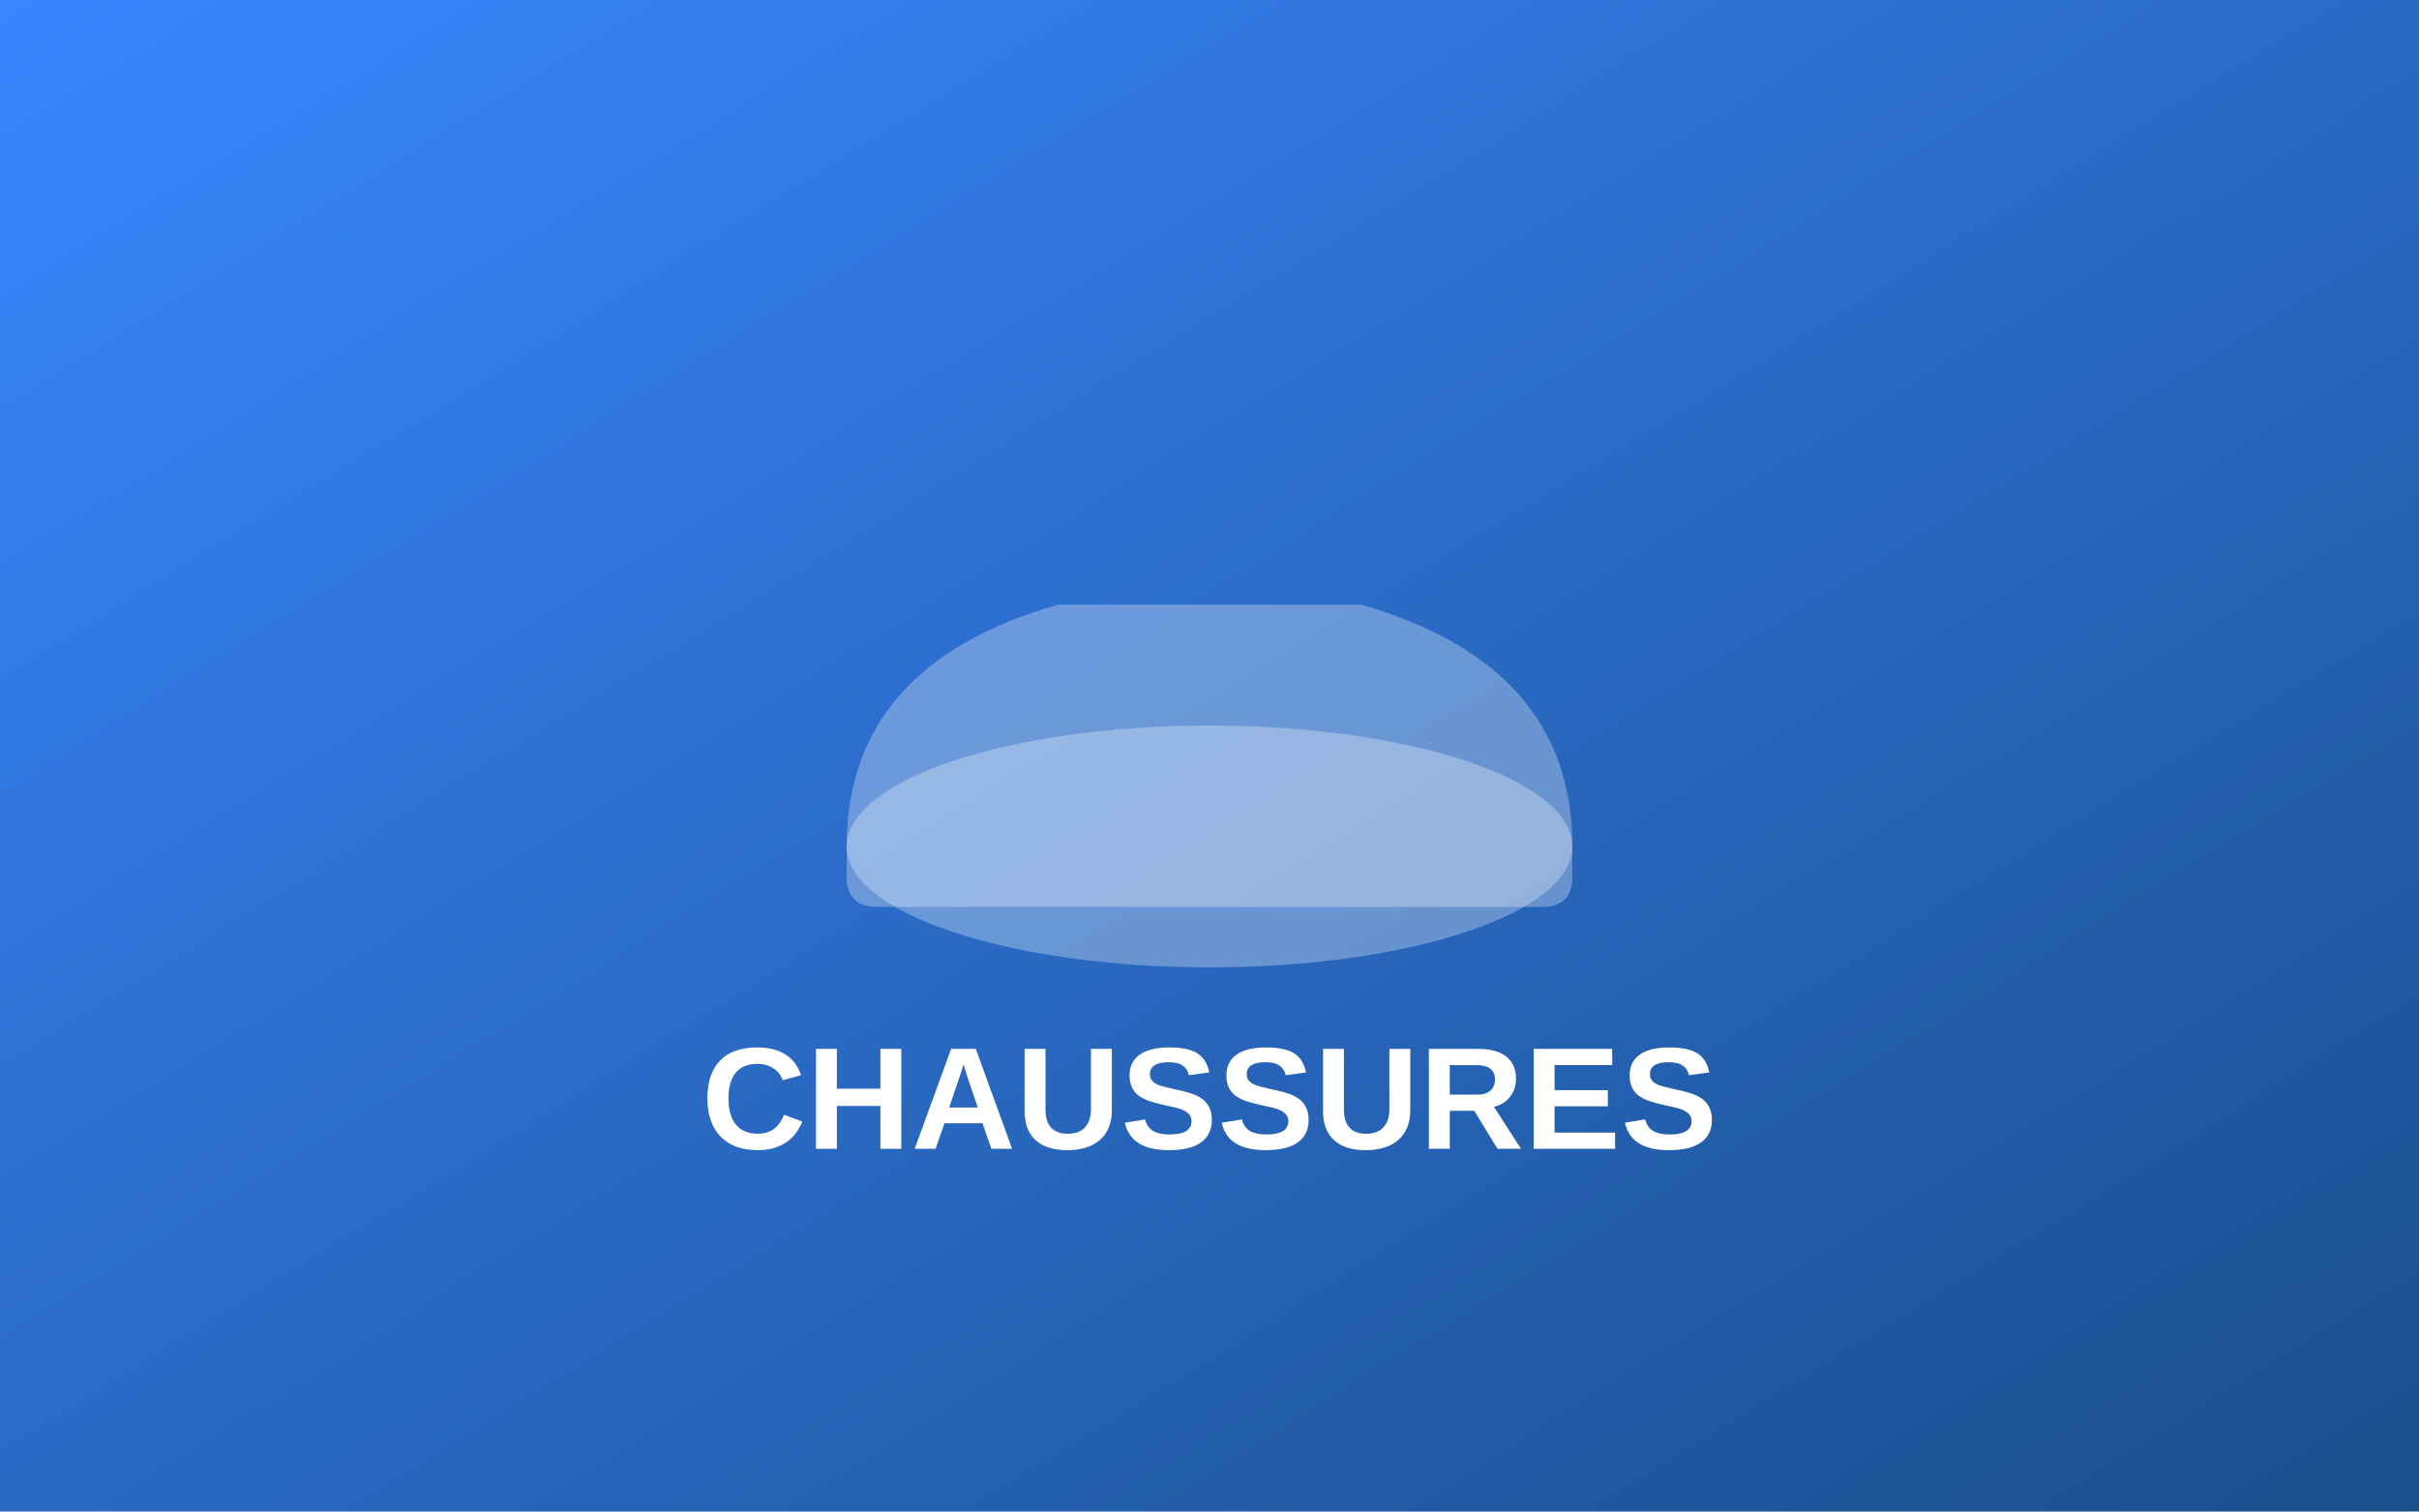
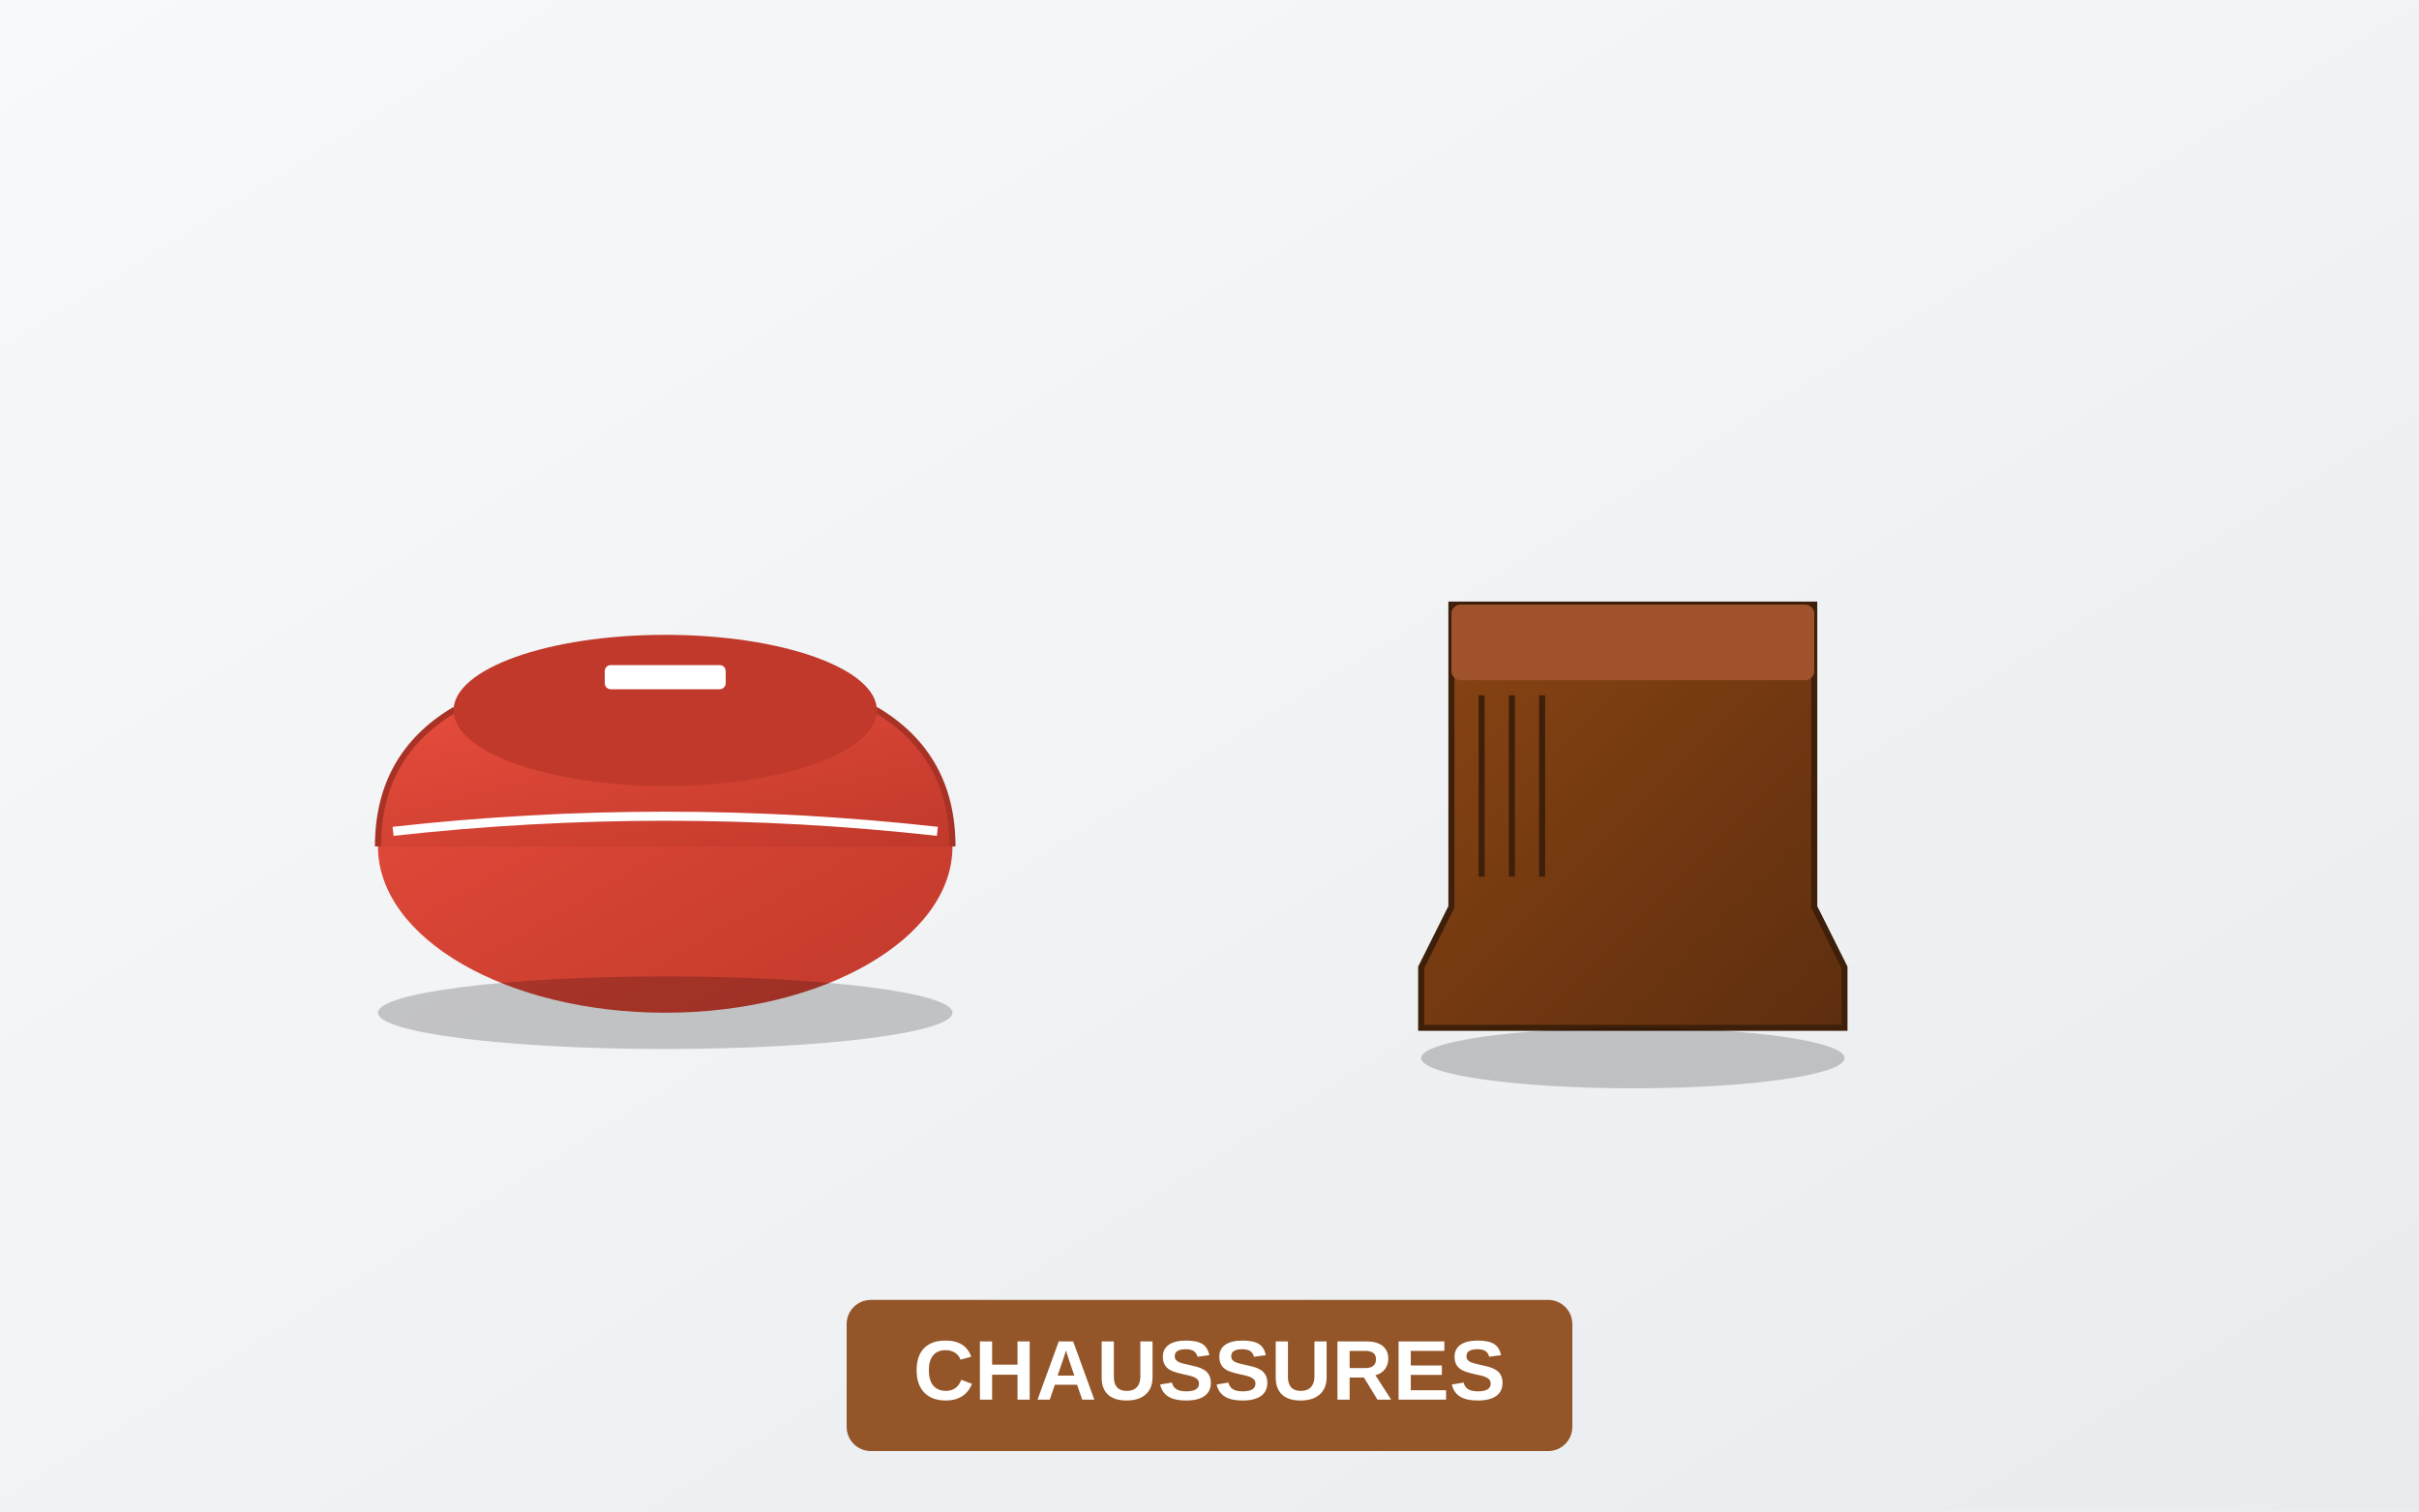
<svg xmlns="http://www.w3.org/2000/svg" width="800" height="500">
  <defs>
-     <linearGradient id="grad2" x1="0%" y1="0%" x2="100%" y2="100%">
-       <stop offset="0%" style="stop-color:#3A86FF;stop-opacity:1" />
-       <stop offset="100%" style="stop-color:#1B4F8C;stop-opacity:1" />
+     <linearGradient id="bg-grad2" x1="0%" y1="0%" x2="100%" y2="100%">
+       <stop offset="0%" style="stop-color:#F8F9FA;stop-opacity:1" />
+       <stop offset="100%" style="stop-color:#E9ECEF;stop-opacity:1" />
+     </linearGradient>
+     <linearGradient id="sneaker-grad" x1="0%" y1="0%" x2="100%" y2="100%">
+       <stop offset="0%" style="stop-color:#E74C3C;stop-opacity:1" />
+       <stop offset="100%" style="stop-color:#C0392B;stop-opacity:1" />
+     </linearGradient>
+     <linearGradient id="boot-grad" x1="0%" y1="0%" x2="100%" y2="100%">
+       <stop offset="0%" style="stop-color:#8B4513;stop-opacity:1" />
+       <stop offset="100%" style="stop-color:#5D2E0F;stop-opacity:1" />
    </linearGradient>
  </defs>
-   <rect width="800" height="500" fill="url(#grad2)" />
-   <ellipse cx="400" cy="280" rx="120" ry="40" fill="#FFF" opacity="0.3" />
-   <path d="M 280 280 Q 280 220 350 200 L 450 200 Q 520 220 520 280 L 520 290 Q 520 300 510 300 L 290 300 Q 280 300 280 290 Z" fill="#FFF" opacity="0.3" />
-   <text x="400" y="380" font-family="Arial, sans-serif" font-size="48" fill="#FFF" text-anchor="middle" font-weight="bold">CHAUSSURES</text>
+   <rect width="800" height="500" fill="url(#bg-grad2)" />
+   <ellipse cx="220" cy="280" rx="95" ry="55" fill="url(#sneaker-grad)" />
+   <path d="M 125 280 Q 125 250 150 235 L 290 235 Q 315 250 315 280" fill="url(#sneaker-grad)" stroke="#A93226" stroke-width="2" />
+   <ellipse cx="220" cy="235" rx="70" ry="25" fill="#C0392B" />
+   <rect x="200" y="220" width="40" height="8" rx="2" fill="#FFF" />
+   <path d="M 130 275 Q 220 265 310 275" stroke="#FFF" stroke-width="3" fill="none" />
+   <ellipse cx="220" cy="335" rx="95" ry="12" fill="#000" opacity="0.2" />
+   <path d="M 480 200 L 480 300 L 470 320 L 470 340 L 610 340 L 610 320 L 600 300 L 600 200 Z" fill="url(#boot-grad)" stroke="#3E1F0A" stroke-width="2" />
+   <rect x="480" y="200" width="120" height="25" rx="3" fill="#A0522D" />
+   <line x1="490" y1="230" x2="490" y2="290" stroke="#3E1F0A" stroke-width="2" />
+   <line x1="500" y1="230" x2="500" y2="290" stroke="#3E1F0A" stroke-width="2" />
+   <line x1="510" y1="230" x2="510" y2="290" stroke="#3E1F0A" stroke-width="2" />
+   <ellipse cx="540" cy="350" rx="70" ry="10" fill="#000" opacity="0.2" />
+   <rect x="280" y="430" width="240" height="50" rx="8" fill="#8B4513" opacity="0.9" />
+   <text x="400" y="463" font-family="Arial, sans-serif" font-size="28" fill="#FFF" text-anchor="middle" font-weight="bold">CHAUSSURES</text>
</svg>
